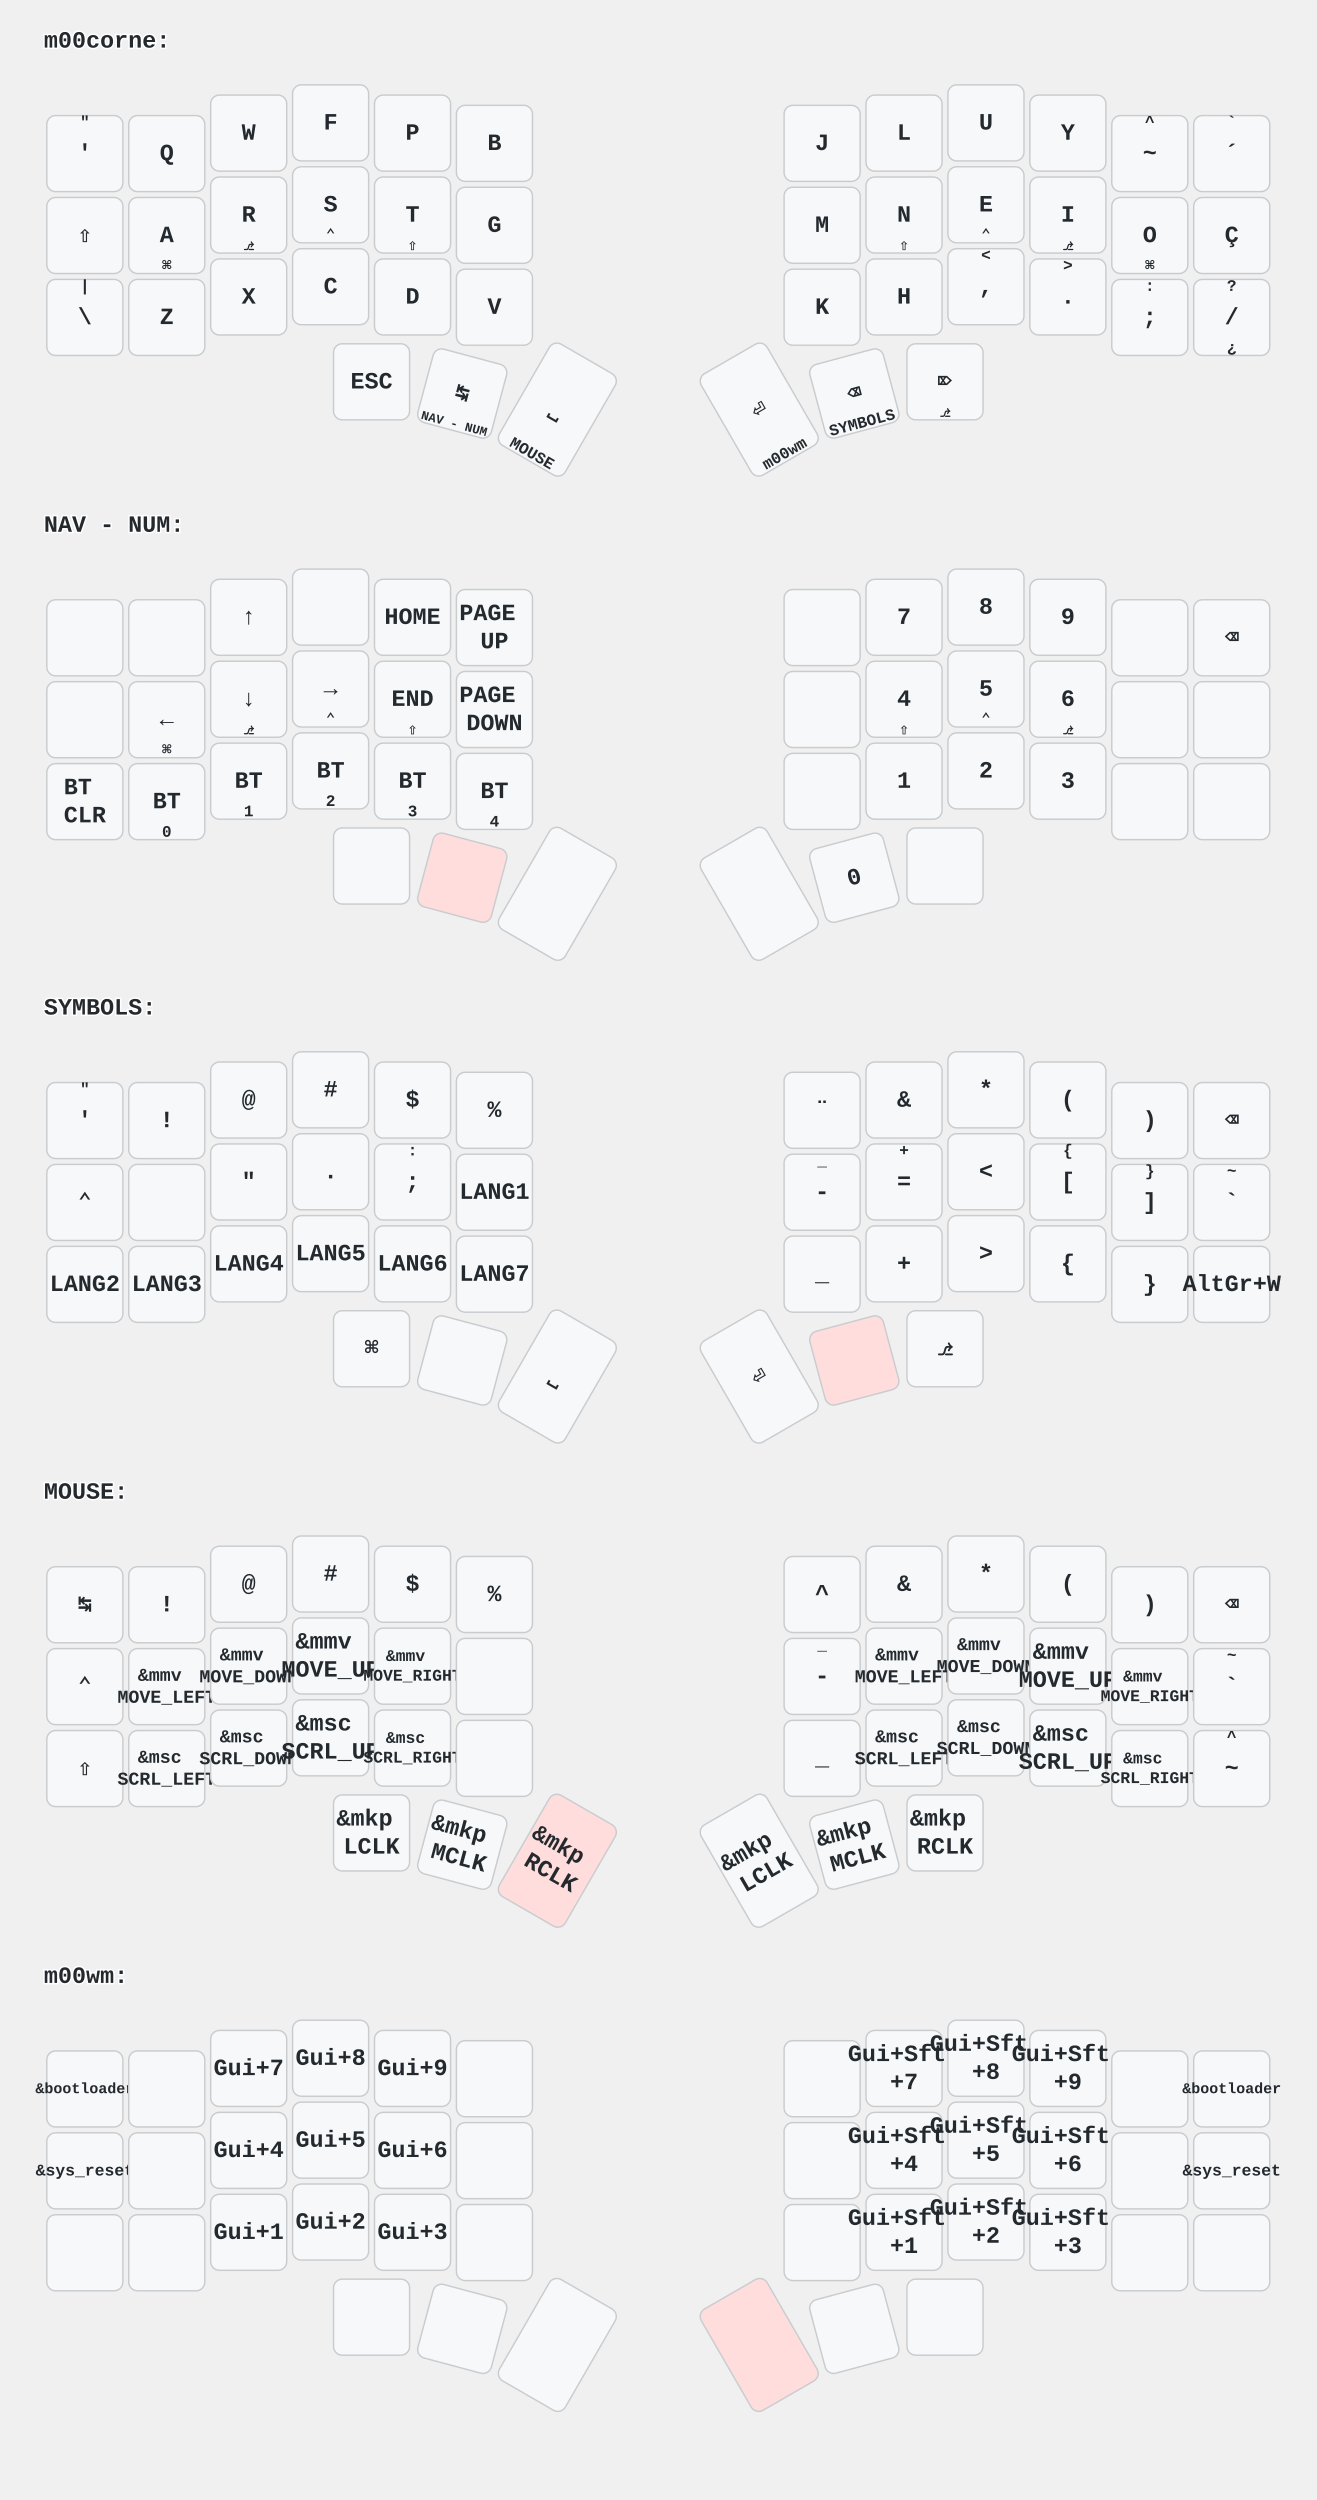
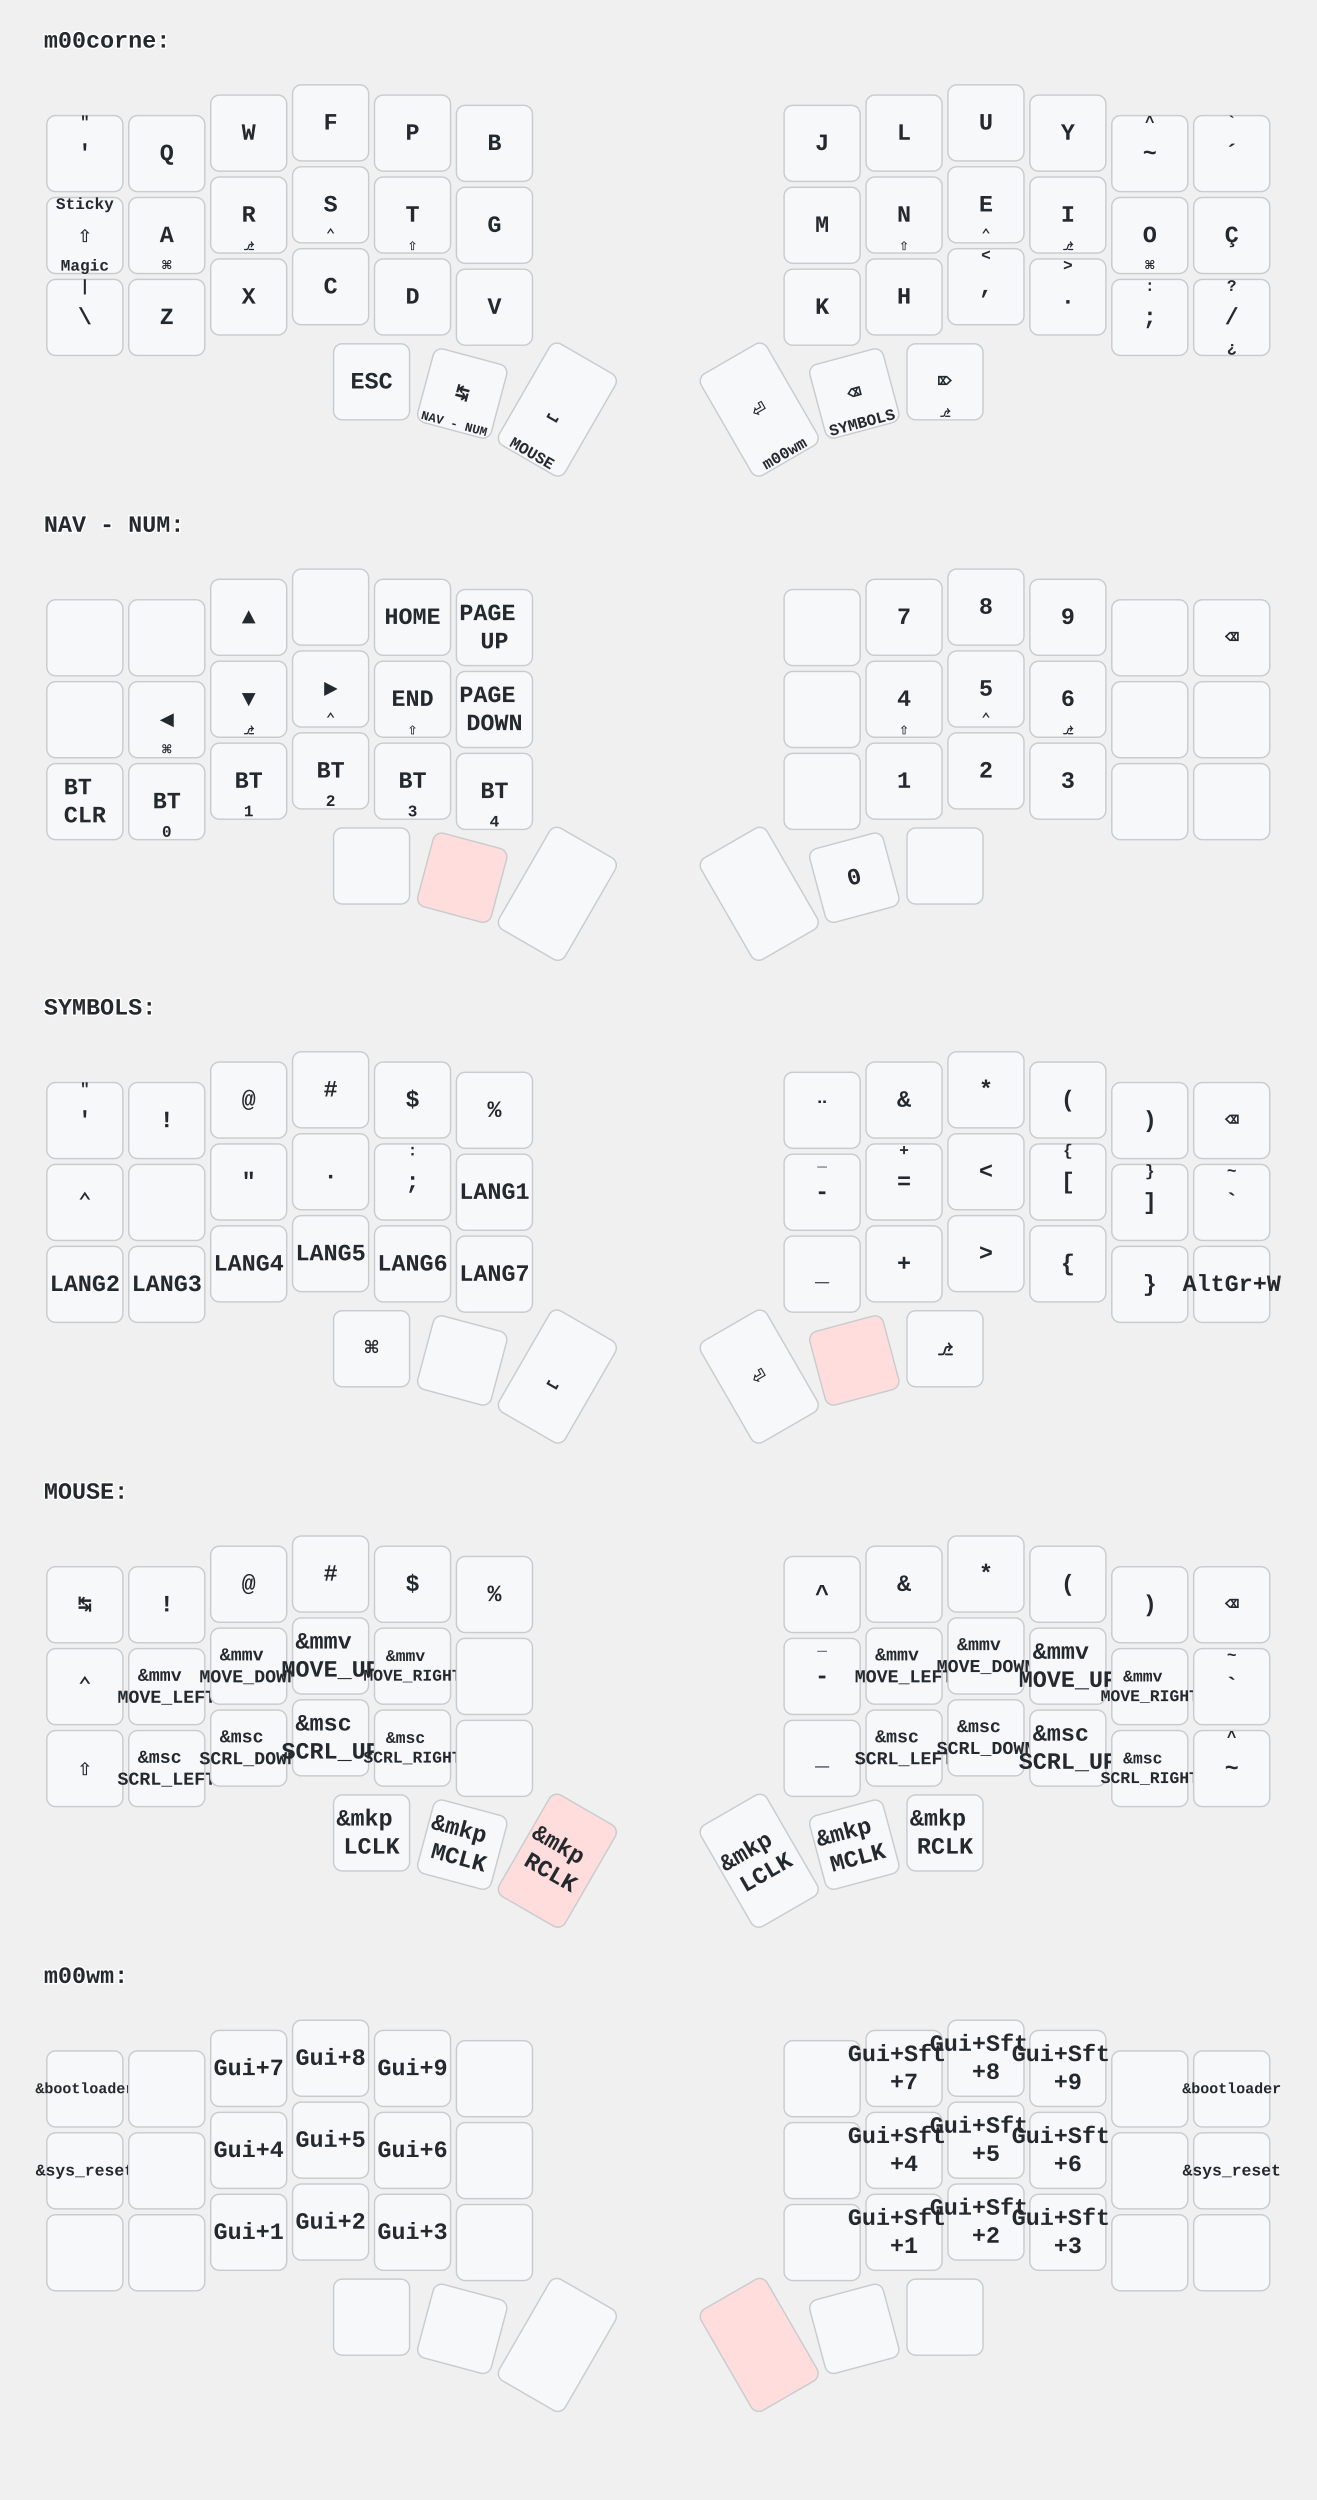
<svg xmlns="http://www.w3.org/2000/svg" width="900" height="1709" viewBox="0 0 900 1709" class="keymap">
  <style>/* font and background color specifications */
svg {
    font-family: SFMono-Regular,Consolas,Liberation Mono,Menlo,monospace;
    font-size: 16px;
    font-kerning: normal;
    font-weight: bold;
    text-rendering: optimizeLegibility;
    fill: #24292e;
}

/* default key styling */
rect {
    fill: #f6f8fa;
    stroke: #c9cccf;
    stroke-width: 1;
}

/* color accent for combo boxes */
rect.combo {
    fill: #cdf;
}

/* color accent for held keys */
rect.held, rect.combo.held {
    fill: #fdd;
}

/* color accent for ghost (optional) keys */
rect.ghost, rect.combo.ghost {
    fill: #ddd;
}

text {
    text-anchor: middle;
    dominant-baseline: middle;
}

/* styling for layer labels */
text.label {
    font-weight: bold;
    text-anchor: start;
    stroke: white;
    stroke-width: 2;
    paint-order: stroke;
}

/* styling for combo tap, and key hold/shifted label text */
text.combo, text.hold, text.shifted {
    font-size: 11px;
}

text.hold {
    text-anchor: middle;
    dominant-baseline: auto;
}

text.shifted {
    text-anchor: middle;
    dominant-baseline: hanging;
}

/* styling for hold/shifted label text in combo box */
text.combo.hold, text.combo.shifted {
    font-size: 8px;
}

/* styling for combo dendrons */
path {
    stroke-width: 1;
    stroke: gray;
    fill: none;
}

@media (prefers-color-scheme: dark) {
svg.keymap { fill: #d1d6db; }
rect.key { fill: #3f4750; }
rect.key, rect.combo { stroke: #60666c; }
rect.combo, rect.combo-separate { fill: #1f3d7a; }
rect.held, rect.combo.held { fill: #854747; }
text.label, text.footer { stroke: black; }
text.trans { fill: #7e8184; }
path.combo { stroke: #7f7f7f; }

}</style>
  <g transform="translate(30, 0)" class="layer-m00corne">
    <text x="0" y="28" class="label" id="m00corne">m00corne:</text>
    <g transform="translate(0, 56)">
      <g transform="translate(28, 49)" class="key keypos-0">
        <rect rx="6" ry="6" x="-26" y="-26" width="52" height="52" class="key" />
        <text x="0" y="0" class="key tap">'</text>
        <text x="0" y="-24" class="key shifted">"</text>
      </g>
      <g transform="translate(84, 49)" class="key keypos-1">
        <rect rx="6" ry="6" x="-26" y="-26" width="52" height="52" class="key" />
        <text x="0" y="0" class="key tap">Q</text>
      </g>
      <g transform="translate(140, 35)" class="key keypos-2">
        <rect rx="6" ry="6" x="-26" y="-26" width="52" height="52" class="key" />
        <text x="0" y="0" class="key tap">W</text>
      </g>
      <g transform="translate(196, 28)" class="key keypos-3">
        <rect rx="6" ry="6" x="-26" y="-26" width="52" height="52" class="key" />
        <text x="0" y="0" class="key tap">F</text>
      </g>
      <g transform="translate(252, 35)" class="key keypos-4">
        <rect rx="6" ry="6" x="-26" y="-26" width="52" height="52" class="key" />
        <text x="0" y="0" class="key tap">P</text>
      </g>
      <g transform="translate(308, 42)" class="key keypos-5">
        <rect rx="6" ry="6" x="-26" y="-26" width="52" height="52" class="key" />
        <text x="0" y="0" class="key tap">B</text>
      </g>
      <g transform="translate(532, 42)" class="key keypos-6">
        <rect rx="6" ry="6" x="-26" y="-26" width="52" height="52" class="key" />
        <text x="0" y="0" class="key tap">J</text>
      </g>
      <g transform="translate(588, 35)" class="key keypos-7">
        <rect rx="6" ry="6" x="-26" y="-26" width="52" height="52" class="key" />
        <text x="0" y="0" class="key tap">L</text>
      </g>
      <g transform="translate(644, 28)" class="key keypos-8">
        <rect rx="6" ry="6" x="-26" y="-26" width="52" height="52" class="key" />
        <text x="0" y="0" class="key tap">U</text>
      </g>
      <g transform="translate(700, 35)" class="key keypos-9">
        <rect rx="6" ry="6" x="-26" y="-26" width="52" height="52" class="key" />
        <text x="0" y="0" class="key tap">Y</text>
      </g>
      <g transform="translate(756, 49)" class="key keypos-10">
        <rect rx="6" ry="6" x="-26" y="-26" width="52" height="52" class="key" />
        <text x="0" y="0" class="key tap">~</text>
        <text x="0" y="-24" class="key shifted">^</text>
      </g>
      <g transform="translate(812, 49)" class="key keypos-11">
        <rect rx="6" ry="6" x="-26" y="-26" width="52" height="52" class="key" />
        <text x="0" y="0" class="key tap">´</text>
        <text x="0" y="-24" class="key shifted">`</text>
      </g>
      <g transform="translate(28, 105)" class="key keypos-12">
        <rect rx="6" ry="6" x="-26" y="-26" width="52" height="52" class="key" />
        <text x="0" y="0" class="key tap">⇧</text>
+         <text x="0" y="24" class="key hold">Magic</text>
+         <text x="0" y="-24" class="key shifted">Sticky</text>
      </g>
      <g transform="translate(84, 105)" class="key keypos-13">
        <rect rx="6" ry="6" x="-26" y="-26" width="52" height="52" class="key" />
        <text x="0" y="0" class="key tap">A</text>
        <text x="0" y="24" class="key hold">⌘</text>
      </g>
      <g transform="translate(140, 91)" class="key keypos-14">
        <rect rx="6" ry="6" x="-26" y="-26" width="52" height="52" class="key" />
        <text x="0" y="0" class="key tap">R</text>
        <text x="0" y="24" class="key hold">⎇</text>
      </g>
      <g transform="translate(196, 84)" class="key keypos-15">
        <rect rx="6" ry="6" x="-26" y="-26" width="52" height="52" class="key" />
        <text x="0" y="0" class="key tap">S</text>
        <text x="0" y="24" class="key hold">⌃</text>
      </g>
      <g transform="translate(252, 91)" class="key keypos-16">
        <rect rx="6" ry="6" x="-26" y="-26" width="52" height="52" class="key" />
        <text x="0" y="0" class="key tap">T</text>
        <text x="0" y="24" class="key hold">⇧</text>
      </g>
      <g transform="translate(308, 98)" class="key keypos-17">
        <rect rx="6" ry="6" x="-26" y="-26" width="52" height="52" class="key" />
        <text x="0" y="0" class="key tap">G</text>
      </g>
      <g transform="translate(532, 98)" class="key keypos-18">
        <rect rx="6" ry="6" x="-26" y="-26" width="52" height="52" class="key" />
        <text x="0" y="0" class="key tap">M</text>
      </g>
      <g transform="translate(588, 91)" class="key keypos-19">
        <rect rx="6" ry="6" x="-26" y="-26" width="52" height="52" class="key" />
        <text x="0" y="0" class="key tap">N</text>
        <text x="0" y="24" class="key hold">⇧</text>
      </g>
      <g transform="translate(644, 84)" class="key keypos-20">
        <rect rx="6" ry="6" x="-26" y="-26" width="52" height="52" class="key" />
        <text x="0" y="0" class="key tap">E</text>
        <text x="0" y="24" class="key hold">⌃</text>
      </g>
      <g transform="translate(700, 91)" class="key keypos-21">
        <rect rx="6" ry="6" x="-26" y="-26" width="52" height="52" class="key" />
        <text x="0" y="0" class="key tap">I</text>
        <text x="0" y="24" class="key hold">⎇</text>
      </g>
      <g transform="translate(756, 105)" class="key keypos-22">
        <rect rx="6" ry="6" x="-26" y="-26" width="52" height="52" class="key" />
        <text x="0" y="0" class="key tap">O</text>
        <text x="0" y="24" class="key hold">⌘</text>
      </g>
      <g transform="translate(812, 105)" class="key keypos-23">
        <rect rx="6" ry="6" x="-26" y="-26" width="52" height="52" class="key" />
        <text x="0" y="0" class="key tap">Ç</text>
      </g>
      <g transform="translate(28, 161)" class="key keypos-24">
        <rect rx="6" ry="6" x="-26" y="-26" width="52" height="52" class="key" />
        <text x="0" y="0" class="key tap">\</text>
        <text x="0" y="-24" class="key shifted">|</text>
      </g>
      <g transform="translate(84, 161)" class="key keypos-25">
        <rect rx="6" ry="6" x="-26" y="-26" width="52" height="52" class="key" />
        <text x="0" y="0" class="key tap">Z</text>
      </g>
      <g transform="translate(140, 147)" class="key keypos-26">
        <rect rx="6" ry="6" x="-26" y="-26" width="52" height="52" class="key" />
        <text x="0" y="0" class="key tap">X</text>
      </g>
      <g transform="translate(196, 140)" class="key keypos-27">
        <rect rx="6" ry="6" x="-26" y="-26" width="52" height="52" class="key" />
        <text x="0" y="0" class="key tap">C</text>
      </g>
      <g transform="translate(252, 147)" class="key keypos-28">
        <rect rx="6" ry="6" x="-26" y="-26" width="52" height="52" class="key" />
        <text x="0" y="0" class="key tap">D</text>
      </g>
      <g transform="translate(308, 154)" class="key keypos-29">
        <rect rx="6" ry="6" x="-26" y="-26" width="52" height="52" class="key" />
        <text x="0" y="0" class="key tap">V</text>
      </g>
      <g transform="translate(532, 154)" class="key keypos-30">
        <rect rx="6" ry="6" x="-26" y="-26" width="52" height="52" class="key" />
        <text x="0" y="0" class="key tap">K</text>
      </g>
      <g transform="translate(588, 147)" class="key keypos-31">
        <rect rx="6" ry="6" x="-26" y="-26" width="52" height="52" class="key" />
        <text x="0" y="0" class="key tap">H</text>
      </g>
      <g transform="translate(644, 140)" class="key keypos-32">
        <rect rx="6" ry="6" x="-26" y="-26" width="52" height="52" class="key" />
        <text x="0" y="0" class="key tap">,</text>
        <text x="0" y="-24" class="key shifted">&lt;</text>
      </g>
      <g transform="translate(700, 147)" class="key keypos-33">
        <rect rx="6" ry="6" x="-26" y="-26" width="52" height="52" class="key" />
        <text x="0" y="0" class="key tap">.</text>
        <text x="0" y="-24" class="key shifted">&gt;</text>
      </g>
      <g transform="translate(756, 161)" class="key keypos-34">
        <rect rx="6" ry="6" x="-26" y="-26" width="52" height="52" class="key" />
        <text x="0" y="0" class="key tap">;</text>
        <text x="0" y="-24" class="key shifted">:</text>
      </g>
      <g transform="translate(812, 161)" class="key keypos-35">
        <rect rx="6" ry="6" x="-26" y="-26" width="52" height="52" class="key" />
        <text x="0" y="0" class="key tap">/</text>
        <text x="0" y="24" class="key hold">¿</text>
        <text x="0" y="-24" class="key shifted">?</text>
      </g>
      <g transform="translate(224, 205)" class="key keypos-36">
        <rect rx="6" ry="6" x="-26" y="-26" width="52" height="52" class="key" />
        <text x="0" y="0" class="key tap">ESC</text>
      </g>
      <g transform="translate(286, 213) rotate(15.0)" class="key keypos-37">
        <rect rx="6" ry="6" x="-26" y="-26" width="52" height="52" class="key" />
        <text x="0" y="0" class="key tap">↹</text>
        <a href="#NAV---NUM">
          <text x="0" y="24" class="key hold layer-activator">
            <tspan style="font-size: 78%">NAV - NUM</tspan>
          </text>
        </a>
      </g>
      <g transform="translate(351, 224) rotate(30.0)" class="key keypos-38">
        <rect rx="6" ry="6" x="-26" y="-40" width="52" height="80" class="key" />
        <text x="0" y="0" class="key tap">⎵</text>
        <a href="#MOUSE">
          <text x="0" y="38" class="key hold layer-activator">MOUSE</text>
        </a>
      </g>
      <g transform="translate(489, 224) rotate(-30.0)" class="key keypos-39">
        <rect rx="6" ry="6" x="-26" y="-40" width="52" height="80" class="key" />
        <text x="0" y="0" class="key tap">⏎</text>
        <a href="#m00wm">
          <text x="0" y="38" class="key hold layer-activator">m00wm</text>
        </a>
      </g>
      <g transform="translate(554, 213) rotate(-15.0)" class="key keypos-40">
        <rect rx="6" ry="6" x="-26" y="-26" width="52" height="52" class="key" />
        <text x="0" y="0" class="key tap">⌫</text>
        <a href="#SYMBOLS">
          <text x="0" y="24" class="key hold layer-activator">SYMBOLS</text>
        </a>
      </g>
      <g transform="translate(616, 205)" class="key keypos-41">
        <rect rx="6" ry="6" x="-26" y="-26" width="52" height="52" class="key" />
        <text x="0" y="0" class="key tap">⌦</text>
        <text x="0" y="24" class="key hold">⎇</text>
      </g>
    </g>
  </g>
  <g transform="translate(30, 331)" class="layer-NAV - NUM">
    <text x="0" y="28" class="label" id="NAV---NUM">NAV - NUM:</text>
    <g transform="translate(0, 56)">
      <g transform="translate(28, 49)" class="key keypos-0">
        <rect rx="6" ry="6" x="-26" y="-26" width="52" height="52" class="key" />
      </g>
      <g transform="translate(84, 49)" class="key keypos-1">
        <rect rx="6" ry="6" x="-26" y="-26" width="52" height="52" class="key" />
      </g>
      <g transform="translate(140, 35)" class="key keypos-2">
        <rect rx="6" ry="6" x="-26" y="-26" width="52" height="52" class="key" />
-         <text x="0" y="0" class="key tap">↑</text>
+         <text x="0" y="0" class="key tap">▲</text>
      </g>
      <g transform="translate(196, 28)" class="key keypos-3">
        <rect rx="6" ry="6" x="-26" y="-26" width="52" height="52" class="key" />
      </g>
      <g transform="translate(252, 35)" class="key keypos-4">
        <rect rx="6" ry="6" x="-26" y="-26" width="52" height="52" class="key" />
        <text x="0" y="0" class="key tap">HOME</text>
      </g>
      <g transform="translate(308, 42)" class="key keypos-5">
        <rect rx="6" ry="6" x="-26" y="-26" width="52" height="52" class="key" />
        <text x="0" y="0" class="key tap">
          <tspan x="0" dy="-0.6em">PAGE</tspan>
          <tspan x="0" dy="1.2em">UP</tspan>
        </text>
      </g>
      <g transform="translate(532, 42)" class="key keypos-6">
        <rect rx="6" ry="6" x="-26" y="-26" width="52" height="52" class="key" />
      </g>
      <g transform="translate(588, 35)" class="key keypos-7">
        <rect rx="6" ry="6" x="-26" y="-26" width="52" height="52" class="key" />
        <text x="0" y="0" class="key tap">7</text>
      </g>
      <g transform="translate(644, 28)" class="key keypos-8">
        <rect rx="6" ry="6" x="-26" y="-26" width="52" height="52" class="key" />
        <text x="0" y="0" class="key tap">8</text>
      </g>
      <g transform="translate(700, 35)" class="key keypos-9">
        <rect rx="6" ry="6" x="-26" y="-26" width="52" height="52" class="key" />
        <text x="0" y="0" class="key tap">9</text>
      </g>
      <g transform="translate(756, 49)" class="key keypos-10">
        <rect rx="6" ry="6" x="-26" y="-26" width="52" height="52" class="key" />
      </g>
      <g transform="translate(812, 49)" class="key keypos-11">
        <rect rx="6" ry="6" x="-26" y="-26" width="52" height="52" class="key" />
        <text x="0" y="0" class="key tap">⌫</text>
      </g>
      <g transform="translate(28, 105)" class="key keypos-12">
        <rect rx="6" ry="6" x="-26" y="-26" width="52" height="52" class="key" />
      </g>
      <g transform="translate(84, 105)" class="key keypos-13">
        <rect rx="6" ry="6" x="-26" y="-26" width="52" height="52" class="key" />
-         <text x="0" y="0" class="key tap">←</text>
+         <text x="0" y="0" class="key tap">◀</text>
        <text x="0" y="24" class="key hold">⌘</text>
      </g>
      <g transform="translate(140, 91)" class="key keypos-14">
        <rect rx="6" ry="6" x="-26" y="-26" width="52" height="52" class="key" />
-         <text x="0" y="0" class="key tap">↓</text>
+         <text x="0" y="0" class="key tap">▼</text>
        <text x="0" y="24" class="key hold">⎇</text>
      </g>
      <g transform="translate(196, 84)" class="key keypos-15">
        <rect rx="6" ry="6" x="-26" y="-26" width="52" height="52" class="key" />
-         <text x="0" y="0" class="key tap">→</text>
+         <text x="0" y="0" class="key tap">►</text>
        <text x="0" y="24" class="key hold">⌃</text>
      </g>
      <g transform="translate(252, 91)" class="key keypos-16">
        <rect rx="6" ry="6" x="-26" y="-26" width="52" height="52" class="key" />
        <text x="0" y="0" class="key tap">END</text>
        <text x="0" y="24" class="key hold">⇧</text>
      </g>
      <g transform="translate(308, 98)" class="key keypos-17">
        <rect rx="6" ry="6" x="-26" y="-26" width="52" height="52" class="key" />
        <text x="0" y="0" class="key tap">
          <tspan x="0" dy="-0.6em">PAGE</tspan>
          <tspan x="0" dy="1.2em">DOWN</tspan>
        </text>
      </g>
      <g transform="translate(532, 98)" class="key keypos-18">
        <rect rx="6" ry="6" x="-26" y="-26" width="52" height="52" class="key" />
      </g>
      <g transform="translate(588, 91)" class="key keypos-19">
        <rect rx="6" ry="6" x="-26" y="-26" width="52" height="52" class="key" />
        <text x="0" y="0" class="key tap">4</text>
        <text x="0" y="24" class="key hold">⇧</text>
      </g>
      <g transform="translate(644, 84)" class="key keypos-20">
        <rect rx="6" ry="6" x="-26" y="-26" width="52" height="52" class="key" />
        <text x="0" y="0" class="key tap">5</text>
        <text x="0" y="24" class="key hold">⌃</text>
      </g>
      <g transform="translate(700, 91)" class="key keypos-21">
        <rect rx="6" ry="6" x="-26" y="-26" width="52" height="52" class="key" />
        <text x="0" y="0" class="key tap">6</text>
        <text x="0" y="24" class="key hold">⎇</text>
      </g>
      <g transform="translate(756, 105)" class="key keypos-22">
        <rect rx="6" ry="6" x="-26" y="-26" width="52" height="52" class="key" />
      </g>
      <g transform="translate(812, 105)" class="key keypos-23">
        <rect rx="6" ry="6" x="-26" y="-26" width="52" height="52" class="key" />
      </g>
      <g transform="translate(28, 161)" class="key keypos-24">
        <rect rx="6" ry="6" x="-26" y="-26" width="52" height="52" class="key" />
        <text x="0" y="0" class="key tap">
          <tspan x="0" dy="-0.6em">BT</tspan>
          <tspan x="0" dy="1.2em">CLR</tspan>
        </text>
      </g>
      <g transform="translate(84, 161)" class="key keypos-25">
        <rect rx="6" ry="6" x="-26" y="-26" width="52" height="52" class="key" />
        <text x="0" y="0" class="key tap">BT</text>
        <text x="0" y="24" class="key hold">0</text>
      </g>
      <g transform="translate(140, 147)" class="key keypos-26">
        <rect rx="6" ry="6" x="-26" y="-26" width="52" height="52" class="key" />
        <text x="0" y="0" class="key tap">BT</text>
        <text x="0" y="24" class="key hold">1</text>
      </g>
      <g transform="translate(196, 140)" class="key keypos-27">
        <rect rx="6" ry="6" x="-26" y="-26" width="52" height="52" class="key" />
        <text x="0" y="0" class="key tap">BT</text>
        <text x="0" y="24" class="key hold">2</text>
      </g>
      <g transform="translate(252, 147)" class="key keypos-28">
        <rect rx="6" ry="6" x="-26" y="-26" width="52" height="52" class="key" />
        <text x="0" y="0" class="key tap">BT</text>
        <text x="0" y="24" class="key hold">3</text>
      </g>
      <g transform="translate(308, 154)" class="key keypos-29">
        <rect rx="6" ry="6" x="-26" y="-26" width="52" height="52" class="key" />
        <text x="0" y="0" class="key tap">BT</text>
        <text x="0" y="24" class="key hold">4</text>
      </g>
      <g transform="translate(532, 154)" class="key keypos-30">
        <rect rx="6" ry="6" x="-26" y="-26" width="52" height="52" class="key" />
      </g>
      <g transform="translate(588, 147)" class="key keypos-31">
        <rect rx="6" ry="6" x="-26" y="-26" width="52" height="52" class="key" />
        <text x="0" y="0" class="key tap">1</text>
      </g>
      <g transform="translate(644, 140)" class="key keypos-32">
        <rect rx="6" ry="6" x="-26" y="-26" width="52" height="52" class="key" />
        <text x="0" y="0" class="key tap">2</text>
      </g>
      <g transform="translate(700, 147)" class="key keypos-33">
        <rect rx="6" ry="6" x="-26" y="-26" width="52" height="52" class="key" />
        <text x="0" y="0" class="key tap">3</text>
      </g>
      <g transform="translate(756, 161)" class="key keypos-34">
        <rect rx="6" ry="6" x="-26" y="-26" width="52" height="52" class="key" />
      </g>
      <g transform="translate(812, 161)" class="key keypos-35">
        <rect rx="6" ry="6" x="-26" y="-26" width="52" height="52" class="key" />
      </g>
      <g transform="translate(224, 205)" class="key keypos-36">
        <rect rx="6" ry="6" x="-26" y="-26" width="52" height="52" class="key" />
      </g>
      <g transform="translate(286, 213) rotate(15.0)" class="key held keypos-37">
        <rect rx="6" ry="6" x="-26" y="-26" width="52" height="52" class="key held" />
      </g>
      <g transform="translate(351, 224) rotate(30.0)" class="key keypos-38">
        <rect rx="6" ry="6" x="-26" y="-40" width="52" height="80" class="key" />
      </g>
      <g transform="translate(489, 224) rotate(-30.0)" class="key keypos-39">
        <rect rx="6" ry="6" x="-26" y="-40" width="52" height="80" class="key" />
      </g>
      <g transform="translate(554, 213) rotate(-15.0)" class="key keypos-40">
        <rect rx="6" ry="6" x="-26" y="-26" width="52" height="52" class="key" />
        <text x="0" y="0" class="key tap">0</text>
      </g>
      <g transform="translate(616, 205)" class="key keypos-41">
        <rect rx="6" ry="6" x="-26" y="-26" width="52" height="52" class="key" />
      </g>
    </g>
  </g>
  <g transform="translate(30, 661)" class="layer-SYMBOLS">
    <text x="0" y="28" class="label" id="SYMBOLS">SYMBOLS:</text>
    <g transform="translate(0, 56)">
      <g transform="translate(28, 49)" class="key keypos-0">
        <rect rx="6" ry="6" x="-26" y="-26" width="52" height="52" class="key" />
        <text x="0" y="0" class="key tap">'</text>
        <text x="0" y="-24" class="key shifted">"</text>
      </g>
      <g transform="translate(84, 49)" class="key keypos-1">
        <rect rx="6" ry="6" x="-26" y="-26" width="52" height="52" class="key" />
        <text x="0" y="0" class="key tap">!</text>
      </g>
      <g transform="translate(140, 35)" class="key keypos-2">
        <rect rx="6" ry="6" x="-26" y="-26" width="52" height="52" class="key" />
        <text x="0" y="0" class="key tap">@</text>
      </g>
      <g transform="translate(196, 28)" class="key keypos-3">
        <rect rx="6" ry="6" x="-26" y="-26" width="52" height="52" class="key" />
        <text x="0" y="0" class="key tap">#</text>
      </g>
      <g transform="translate(252, 35)" class="key keypos-4">
        <rect rx="6" ry="6" x="-26" y="-26" width="52" height="52" class="key" />
        <text x="0" y="0" class="key tap">$</text>
      </g>
      <g transform="translate(308, 42)" class="key keypos-5">
        <rect rx="6" ry="6" x="-26" y="-26" width="52" height="52" class="key" />
        <text x="0" y="0" class="key tap">%</text>
      </g>
      <g transform="translate(532, 42)" class="key keypos-6">
        <rect rx="6" ry="6" x="-26" y="-26" width="52" height="52" class="key" />
        <text x="0" y="0" class="key tap">¨</text>
      </g>
      <g transform="translate(588, 35)" class="key keypos-7">
        <rect rx="6" ry="6" x="-26" y="-26" width="52" height="52" class="key" />
        <text x="0" y="0" class="key tap">&amp;</text>
      </g>
      <g transform="translate(644, 28)" class="key keypos-8">
        <rect rx="6" ry="6" x="-26" y="-26" width="52" height="52" class="key" />
        <text x="0" y="0" class="key tap">*</text>
      </g>
      <g transform="translate(700, 35)" class="key keypos-9">
        <rect rx="6" ry="6" x="-26" y="-26" width="52" height="52" class="key" />
        <text x="0" y="0" class="key tap">(</text>
      </g>
      <g transform="translate(756, 49)" class="key keypos-10">
        <rect rx="6" ry="6" x="-26" y="-26" width="52" height="52" class="key" />
        <text x="0" y="0" class="key tap">)</text>
      </g>
      <g transform="translate(812, 49)" class="key keypos-11">
        <rect rx="6" ry="6" x="-26" y="-26" width="52" height="52" class="key" />
        <text x="0" y="0" class="key tap">⌫</text>
      </g>
      <g transform="translate(28, 105)" class="key keypos-12">
        <rect rx="6" ry="6" x="-26" y="-26" width="52" height="52" class="key" />
        <text x="0" y="0" class="key tap">⌃</text>
      </g>
      <g transform="translate(84, 105)" class="key keypos-13">
        <rect rx="6" ry="6" x="-26" y="-26" width="52" height="52" class="key" />
      </g>
      <g transform="translate(140, 91)" class="key keypos-14">
        <rect rx="6" ry="6" x="-26" y="-26" width="52" height="52" class="key" />
        <text x="0" y="0" class="key tap">"</text>
      </g>
      <g transform="translate(196, 84)" class="key keypos-15">
        <rect rx="6" ry="6" x="-26" y="-26" width="52" height="52" class="key" />
        <text x="0" y="0" class="key tap">.</text>
      </g>
      <g transform="translate(252, 91)" class="key keypos-16">
        <rect rx="6" ry="6" x="-26" y="-26" width="52" height="52" class="key" />
        <text x="0" y="0" class="key tap">;</text>
        <text x="0" y="-24" class="key shifted">:</text>
      </g>
      <g transform="translate(308, 98)" class="key keypos-17">
        <rect rx="6" ry="6" x="-26" y="-26" width="52" height="52" class="key" />
        <text x="0" y="0" class="key tap">LANG1</text>
      </g>
      <g transform="translate(532, 98)" class="key keypos-18">
        <rect rx="6" ry="6" x="-26" y="-26" width="52" height="52" class="key" />
        <text x="0" y="0" class="key tap">-</text>
        <text x="0" y="-24" class="key shifted">_</text>
      </g>
      <g transform="translate(588, 91)" class="key keypos-19">
        <rect rx="6" ry="6" x="-26" y="-26" width="52" height="52" class="key" />
        <text x="0" y="0" class="key tap">=</text>
        <text x="0" y="-24" class="key shifted">+</text>
      </g>
      <g transform="translate(644, 84)" class="key keypos-20">
        <rect rx="6" ry="6" x="-26" y="-26" width="52" height="52" class="key" />
        <text x="0" y="0" class="key tap">&lt;</text>
      </g>
      <g transform="translate(700, 91)" class="key keypos-21">
        <rect rx="6" ry="6" x="-26" y="-26" width="52" height="52" class="key" />
        <text x="0" y="0" class="key tap">[</text>
        <text x="0" y="-24" class="key shifted">{</text>
      </g>
      <g transform="translate(756, 105)" class="key keypos-22">
        <rect rx="6" ry="6" x="-26" y="-26" width="52" height="52" class="key" />
        <text x="0" y="0" class="key tap">]</text>
        <text x="0" y="-24" class="key shifted">}</text>
      </g>
      <g transform="translate(812, 105)" class="key keypos-23">
        <rect rx="6" ry="6" x="-26" y="-26" width="52" height="52" class="key" />
        <text x="0" y="0" class="key tap">`</text>
        <text x="0" y="-24" class="key shifted">~</text>
      </g>
      <g transform="translate(28, 161)" class="key keypos-24">
        <rect rx="6" ry="6" x="-26" y="-26" width="52" height="52" class="key" />
        <text x="0" y="0" class="key tap">LANG2</text>
      </g>
      <g transform="translate(84, 161)" class="key keypos-25">
        <rect rx="6" ry="6" x="-26" y="-26" width="52" height="52" class="key" />
        <text x="0" y="0" class="key tap">LANG3</text>
      </g>
      <g transform="translate(140, 147)" class="key keypos-26">
        <rect rx="6" ry="6" x="-26" y="-26" width="52" height="52" class="key" />
        <text x="0" y="0" class="key tap">LANG4</text>
      </g>
      <g transform="translate(196, 140)" class="key keypos-27">
        <rect rx="6" ry="6" x="-26" y="-26" width="52" height="52" class="key" />
        <text x="0" y="0" class="key tap">LANG5</text>
      </g>
      <g transform="translate(252, 147)" class="key keypos-28">
        <rect rx="6" ry="6" x="-26" y="-26" width="52" height="52" class="key" />
        <text x="0" y="0" class="key tap">LANG6</text>
      </g>
      <g transform="translate(308, 154)" class="key keypos-29">
        <rect rx="6" ry="6" x="-26" y="-26" width="52" height="52" class="key" />
        <text x="0" y="0" class="key tap">LANG7</text>
      </g>
      <g transform="translate(532, 154)" class="key keypos-30">
        <rect rx="6" ry="6" x="-26" y="-26" width="52" height="52" class="key" />
        <text x="0" y="0" class="key tap">_</text>
      </g>
      <g transform="translate(588, 147)" class="key keypos-31">
        <rect rx="6" ry="6" x="-26" y="-26" width="52" height="52" class="key" />
        <text x="0" y="0" class="key tap">+</text>
      </g>
      <g transform="translate(644, 140)" class="key keypos-32">
        <rect rx="6" ry="6" x="-26" y="-26" width="52" height="52" class="key" />
        <text x="0" y="0" class="key tap">&gt;</text>
      </g>
      <g transform="translate(700, 147)" class="key keypos-33">
        <rect rx="6" ry="6" x="-26" y="-26" width="52" height="52" class="key" />
        <text x="0" y="0" class="key tap">{</text>
      </g>
      <g transform="translate(756, 161)" class="key keypos-34">
        <rect rx="6" ry="6" x="-26" y="-26" width="52" height="52" class="key" />
        <text x="0" y="0" class="key tap">}</text>
      </g>
      <g transform="translate(812, 161)" class="key keypos-35">
        <rect rx="6" ry="6" x="-26" y="-26" width="52" height="52" class="key" />
        <text x="0" y="0" class="key tap">AltGr+W</text>
      </g>
      <g transform="translate(224, 205)" class="key keypos-36">
        <rect rx="6" ry="6" x="-26" y="-26" width="52" height="52" class="key" />
        <text x="0" y="0" class="key tap">⌘</text>
      </g>
      <g transform="translate(286, 213) rotate(15.0)" class="key keypos-37">
        <rect rx="6" ry="6" x="-26" y="-26" width="52" height="52" class="key" />
      </g>
      <g transform="translate(351, 224) rotate(30.0)" class="key keypos-38">
        <rect rx="6" ry="6" x="-26" y="-40" width="52" height="80" class="key" />
        <text x="0" y="0" class="key tap">⎵</text>
      </g>
      <g transform="translate(489, 224) rotate(-30.0)" class="key keypos-39">
        <rect rx="6" ry="6" x="-26" y="-40" width="52" height="80" class="key" />
        <text x="0" y="0" class="key tap">⏎</text>
      </g>
      <g transform="translate(554, 213) rotate(-15.0)" class="key held keypos-40">
        <rect rx="6" ry="6" x="-26" y="-26" width="52" height="52" class="key held" />
      </g>
      <g transform="translate(616, 205)" class="key keypos-41">
        <rect rx="6" ry="6" x="-26" y="-26" width="52" height="52" class="key" />
        <text x="0" y="0" class="key tap">⎇</text>
      </g>
    </g>
  </g>
  <g transform="translate(30, 992)" class="layer-MOUSE">
    <text x="0" y="28" class="label" id="MOUSE">MOUSE:</text>
    <g transform="translate(0, 56)">
      <g transform="translate(28, 49)" class="key keypos-0">
        <rect rx="6" ry="6" x="-26" y="-26" width="52" height="52" class="key" />
        <text x="0" y="0" class="key tap">↹</text>
      </g>
      <g transform="translate(84, 49)" class="key keypos-1">
        <rect rx="6" ry="6" x="-26" y="-26" width="52" height="52" class="key" />
        <text x="0" y="0" class="key tap">!</text>
      </g>
      <g transform="translate(140, 35)" class="key keypos-2">
        <rect rx="6" ry="6" x="-26" y="-26" width="52" height="52" class="key" />
        <text x="0" y="0" class="key tap">@</text>
      </g>
      <g transform="translate(196, 28)" class="key keypos-3">
        <rect rx="6" ry="6" x="-26" y="-26" width="52" height="52" class="key" />
        <text x="0" y="0" class="key tap">#</text>
      </g>
      <g transform="translate(252, 35)" class="key keypos-4">
        <rect rx="6" ry="6" x="-26" y="-26" width="52" height="52" class="key" />
        <text x="0" y="0" class="key tap">$</text>
      </g>
      <g transform="translate(308, 42)" class="key keypos-5">
        <rect rx="6" ry="6" x="-26" y="-26" width="52" height="52" class="key" />
        <text x="0" y="0" class="key tap">%</text>
      </g>
      <g transform="translate(532, 42)" class="key keypos-6">
        <rect rx="6" ry="6" x="-26" y="-26" width="52" height="52" class="key" />
        <text x="0" y="0" class="key tap">^</text>
      </g>
      <g transform="translate(588, 35)" class="key keypos-7">
        <rect rx="6" ry="6" x="-26" y="-26" width="52" height="52" class="key" />
        <text x="0" y="0" class="key tap">&amp;</text>
      </g>
      <g transform="translate(644, 28)" class="key keypos-8">
        <rect rx="6" ry="6" x="-26" y="-26" width="52" height="52" class="key" />
        <text x="0" y="0" class="key tap">*</text>
      </g>
      <g transform="translate(700, 35)" class="key keypos-9">
        <rect rx="6" ry="6" x="-26" y="-26" width="52" height="52" class="key" />
        <text x="0" y="0" class="key tap">(</text>
      </g>
      <g transform="translate(756, 49)" class="key keypos-10">
        <rect rx="6" ry="6" x="-26" y="-26" width="52" height="52" class="key" />
        <text x="0" y="0" class="key tap">)</text>
      </g>
      <g transform="translate(812, 49)" class="key keypos-11">
        <rect rx="6" ry="6" x="-26" y="-26" width="52" height="52" class="key" />
        <text x="0" y="0" class="key tap">⌫</text>
      </g>
      <g transform="translate(28, 105)" class="key keypos-12">
        <rect rx="6" ry="6" x="-26" y="-26" width="52" height="52" class="key" />
        <text x="0" y="0" class="key tap">⌃</text>
      </g>
      <g transform="translate(84, 105)" class="key keypos-13">
        <rect rx="6" ry="6" x="-26" y="-26" width="52" height="52" class="key" />
        <text x="0" y="0" class="key tap">
          <tspan x="0" dy="-0.6em" style="font-size: 78%">&amp;mmv</tspan>
          <tspan x="0" dy="1.2em" style="font-size: 78%">MOVE_LEFT</tspan>
        </text>
      </g>
      <g transform="translate(140, 91)" class="key keypos-14">
        <rect rx="6" ry="6" x="-26" y="-26" width="52" height="52" class="key" />
        <text x="0" y="0" class="key tap">
          <tspan x="0" dy="-0.6em" style="font-size: 78%">&amp;mmv</tspan>
          <tspan x="0" dy="1.2em" style="font-size: 78%">MOVE_DOWN</tspan>
        </text>
      </g>
      <g transform="translate(196, 84)" class="key keypos-15">
        <rect rx="6" ry="6" x="-26" y="-26" width="52" height="52" class="key" />
        <text x="0" y="0" class="key tap">
          <tspan x="0" dy="-0.6em">&amp;mmv</tspan>
          <tspan x="0" dy="1.2em">MOVE_UP</tspan>
        </text>
      </g>
      <g transform="translate(252, 91)" class="key keypos-16">
        <rect rx="6" ry="6" x="-26" y="-26" width="52" height="52" class="key" />
        <text x="0" y="0" class="key tap">
          <tspan x="0" dy="-0.6em" style="font-size: 70%">&amp;mmv</tspan>
          <tspan x="0" dy="1.2em" style="font-size: 70%">MOVE_RIGHT</tspan>
        </text>
      </g>
      <g transform="translate(308, 98)" class="key keypos-17">
        <rect rx="6" ry="6" x="-26" y="-26" width="52" height="52" class="key" />
      </g>
      <g transform="translate(532, 98)" class="key keypos-18">
        <rect rx="6" ry="6" x="-26" y="-26" width="52" height="52" class="key" />
        <text x="0" y="0" class="key tap">-</text>
        <text x="0" y="-24" class="key shifted">_</text>
      </g>
      <g transform="translate(588, 91)" class="key keypos-19">
        <rect rx="6" ry="6" x="-26" y="-26" width="52" height="52" class="key" />
        <text x="0" y="0" class="key tap">
          <tspan x="0" dy="-0.6em" style="font-size: 78%">&amp;mmv</tspan>
          <tspan x="0" dy="1.2em" style="font-size: 78%">MOVE_LEFT</tspan>
        </text>
      </g>
      <g transform="translate(644, 84)" class="key keypos-20">
        <rect rx="6" ry="6" x="-26" y="-26" width="52" height="52" class="key" />
        <text x="0" y="0" class="key tap">
          <tspan x="0" dy="-0.6em" style="font-size: 78%">&amp;mmv</tspan>
          <tspan x="0" dy="1.2em" style="font-size: 78%">MOVE_DOWN</tspan>
        </text>
      </g>
      <g transform="translate(700, 91)" class="key keypos-21">
        <rect rx="6" ry="6" x="-26" y="-26" width="52" height="52" class="key" />
        <text x="0" y="0" class="key tap">
          <tspan x="0" dy="-0.6em">&amp;mmv</tspan>
          <tspan x="0" dy="1.2em">MOVE_UP</tspan>
        </text>
      </g>
      <g transform="translate(756, 105)" class="key keypos-22">
        <rect rx="6" ry="6" x="-26" y="-26" width="52" height="52" class="key" />
        <text x="0" y="0" class="key tap">
          <tspan x="0" dy="-0.6em" style="font-size: 70%">&amp;mmv</tspan>
          <tspan x="0" dy="1.2em" style="font-size: 70%">MOVE_RIGHT</tspan>
        </text>
      </g>
      <g transform="translate(812, 105)" class="key keypos-23">
        <rect rx="6" ry="6" x="-26" y="-26" width="52" height="52" class="key" />
        <text x="0" y="0" class="key tap">`</text>
        <text x="0" y="-24" class="key shifted">~</text>
      </g>
      <g transform="translate(28, 161)" class="key keypos-24">
        <rect rx="6" ry="6" x="-26" y="-26" width="52" height="52" class="key" />
        <text x="0" y="0" class="key tap">⇧</text>
      </g>
      <g transform="translate(84, 161)" class="key keypos-25">
        <rect rx="6" ry="6" x="-26" y="-26" width="52" height="52" class="key" />
        <text x="0" y="0" class="key tap">
          <tspan x="0" dy="-0.6em" style="font-size: 78%">&amp;msc</tspan>
          <tspan x="0" dy="1.2em" style="font-size: 78%">SCRL_LEFT</tspan>
        </text>
      </g>
      <g transform="translate(140, 147)" class="key keypos-26">
        <rect rx="6" ry="6" x="-26" y="-26" width="52" height="52" class="key" />
        <text x="0" y="0" class="key tap">
          <tspan x="0" dy="-0.6em" style="font-size: 78%">&amp;msc</tspan>
          <tspan x="0" dy="1.2em" style="font-size: 78%">SCRL_DOWN</tspan>
        </text>
      </g>
      <g transform="translate(196, 140)" class="key keypos-27">
        <rect rx="6" ry="6" x="-26" y="-26" width="52" height="52" class="key" />
        <text x="0" y="0" class="key tap">
          <tspan x="0" dy="-0.6em">&amp;msc</tspan>
          <tspan x="0" dy="1.2em">SCRL_UP</tspan>
        </text>
      </g>
      <g transform="translate(252, 147)" class="key keypos-28">
        <rect rx="6" ry="6" x="-26" y="-26" width="52" height="52" class="key" />
        <text x="0" y="0" class="key tap">
          <tspan x="0" dy="-0.6em" style="font-size: 70%">&amp;msc</tspan>
          <tspan x="0" dy="1.2em" style="font-size: 70%">SCRL_RIGHT</tspan>
        </text>
      </g>
      <g transform="translate(308, 154)" class="key keypos-29">
        <rect rx="6" ry="6" x="-26" y="-26" width="52" height="52" class="key" />
      </g>
      <g transform="translate(532, 154)" class="key keypos-30">
        <rect rx="6" ry="6" x="-26" y="-26" width="52" height="52" class="key" />
        <text x="0" y="0" class="key tap">_</text>
      </g>
      <g transform="translate(588, 147)" class="key keypos-31">
        <rect rx="6" ry="6" x="-26" y="-26" width="52" height="52" class="key" />
        <text x="0" y="0" class="key tap">
          <tspan x="0" dy="-0.6em" style="font-size: 78%">&amp;msc</tspan>
          <tspan x="0" dy="1.2em" style="font-size: 78%">SCRL_LEFT</tspan>
        </text>
      </g>
      <g transform="translate(644, 140)" class="key keypos-32">
        <rect rx="6" ry="6" x="-26" y="-26" width="52" height="52" class="key" />
        <text x="0" y="0" class="key tap">
          <tspan x="0" dy="-0.6em" style="font-size: 78%">&amp;msc</tspan>
          <tspan x="0" dy="1.2em" style="font-size: 78%">SCRL_DOWN</tspan>
        </text>
      </g>
      <g transform="translate(700, 147)" class="key keypos-33">
        <rect rx="6" ry="6" x="-26" y="-26" width="52" height="52" class="key" />
        <text x="0" y="0" class="key tap">
          <tspan x="0" dy="-0.6em">&amp;msc</tspan>
          <tspan x="0" dy="1.2em">SCRL_UP</tspan>
        </text>
      </g>
      <g transform="translate(756, 161)" class="key keypos-34">
        <rect rx="6" ry="6" x="-26" y="-26" width="52" height="52" class="key" />
        <text x="0" y="0" class="key tap">
          <tspan x="0" dy="-0.6em" style="font-size: 70%">&amp;msc</tspan>
          <tspan x="0" dy="1.2em" style="font-size: 70%">SCRL_RIGHT</tspan>
        </text>
      </g>
      <g transform="translate(812, 161)" class="key keypos-35">
        <rect rx="6" ry="6" x="-26" y="-26" width="52" height="52" class="key" />
        <text x="0" y="0" class="key tap">~</text>
        <text x="0" y="-24" class="key shifted">^</text>
      </g>
      <g transform="translate(224, 205)" class="key keypos-36">
        <rect rx="6" ry="6" x="-26" y="-26" width="52" height="52" class="key" />
        <text x="0" y="0" class="key tap">
          <tspan x="0" dy="-0.6em">&amp;mkp</tspan>
          <tspan x="0" dy="1.2em">LCLK</tspan>
        </text>
      </g>
      <g transform="translate(286, 213) rotate(15.0)" class="key keypos-37">
        <rect rx="6" ry="6" x="-26" y="-26" width="52" height="52" class="key" />
        <text x="0" y="0" class="key tap">
          <tspan x="0" dy="-0.6em">&amp;mkp</tspan>
          <tspan x="0" dy="1.2em">MCLK</tspan>
        </text>
      </g>
      <g transform="translate(351, 224) rotate(30.0)" class="key held keypos-38">
        <rect rx="6" ry="6" x="-26" y="-40" width="52" height="80" class="key held" />
        <text x="0" y="0" class="key held tap">
          <tspan x="0" dy="-0.6em">&amp;mkp</tspan>
          <tspan x="0" dy="1.2em">RCLK</tspan>
        </text>
      </g>
      <g transform="translate(489, 224) rotate(-30.0)" class="key keypos-39">
        <rect rx="6" ry="6" x="-26" y="-40" width="52" height="80" class="key" />
        <text x="0" y="0" class="key tap">
          <tspan x="0" dy="-0.6em">&amp;mkp</tspan>
          <tspan x="0" dy="1.2em">LCLK</tspan>
        </text>
      </g>
      <g transform="translate(554, 213) rotate(-15.0)" class="key keypos-40">
        <rect rx="6" ry="6" x="-26" y="-26" width="52" height="52" class="key" />
        <text x="0" y="0" class="key tap">
          <tspan x="0" dy="-0.6em">&amp;mkp</tspan>
          <tspan x="0" dy="1.2em">MCLK</tspan>
        </text>
      </g>
      <g transform="translate(616, 205)" class="key keypos-41">
        <rect rx="6" ry="6" x="-26" y="-26" width="52" height="52" class="key" />
        <text x="0" y="0" class="key tap">
          <tspan x="0" dy="-0.6em">&amp;mkp</tspan>
          <tspan x="0" dy="1.2em">RCLK</tspan>
        </text>
      </g>
    </g>
  </g>
  <g transform="translate(30, 1323)" class="layer-m00wm">
    <text x="0" y="28" class="label" id="m00wm">m00wm:</text>
    <g transform="translate(0, 56)">
      <g transform="translate(28, 49)" class="key keypos-0">
        <rect rx="6" ry="6" x="-26" y="-26" width="52" height="52" class="key" />
        <text x="0" y="0" class="key tap">
          <tspan style="font-size: 64%">&amp;bootloader</tspan>
        </text>
      </g>
      <g transform="translate(84, 49)" class="key keypos-1">
        <rect rx="6" ry="6" x="-26" y="-26" width="52" height="52" class="key" />
      </g>
      <g transform="translate(140, 35)" class="key keypos-2">
        <rect rx="6" ry="6" x="-26" y="-26" width="52" height="52" class="key" />
        <text x="0" y="0" class="key tap">Gui+7</text>
      </g>
      <g transform="translate(196, 28)" class="key keypos-3">
        <rect rx="6" ry="6" x="-26" y="-26" width="52" height="52" class="key" />
        <text x="0" y="0" class="key tap">Gui+8</text>
      </g>
      <g transform="translate(252, 35)" class="key keypos-4">
        <rect rx="6" ry="6" x="-26" y="-26" width="52" height="52" class="key" />
        <text x="0" y="0" class="key tap">Gui+9</text>
      </g>
      <g transform="translate(308, 42)" class="key keypos-5">
        <rect rx="6" ry="6" x="-26" y="-26" width="52" height="52" class="key" />
      </g>
      <g transform="translate(532, 42)" class="key keypos-6">
        <rect rx="6" ry="6" x="-26" y="-26" width="52" height="52" class="key" />
      </g>
      <g transform="translate(588, 35)" class="key keypos-7">
        <rect rx="6" ry="6" x="-26" y="-26" width="52" height="52" class="key" />
        <text x="0" y="0" class="key tap">
          <tspan x="0" dy="-0.6em">Gui+Sft</tspan>
          <tspan x="0" dy="1.2em">+7</tspan>
        </text>
      </g>
      <g transform="translate(644, 28)" class="key keypos-8">
        <rect rx="6" ry="6" x="-26" y="-26" width="52" height="52" class="key" />
        <text x="0" y="0" class="key tap">
          <tspan x="0" dy="-0.6em">Gui+Sft</tspan>
          <tspan x="0" dy="1.2em">+8</tspan>
        </text>
      </g>
      <g transform="translate(700, 35)" class="key keypos-9">
        <rect rx="6" ry="6" x="-26" y="-26" width="52" height="52" class="key" />
        <text x="0" y="0" class="key tap">
          <tspan x="0" dy="-0.6em">Gui+Sft</tspan>
          <tspan x="0" dy="1.2em">+9</tspan>
        </text>
      </g>
      <g transform="translate(756, 49)" class="key keypos-10">
        <rect rx="6" ry="6" x="-26" y="-26" width="52" height="52" class="key" />
      </g>
      <g transform="translate(812, 49)" class="key keypos-11">
        <rect rx="6" ry="6" x="-26" y="-26" width="52" height="52" class="key" />
        <text x="0" y="0" class="key tap">
          <tspan style="font-size: 64%">&amp;bootloader</tspan>
        </text>
      </g>
      <g transform="translate(28, 105)" class="key keypos-12">
        <rect rx="6" ry="6" x="-26" y="-26" width="52" height="52" class="key" />
        <text x="0" y="0" class="key tap">
          <tspan style="font-size: 70%">&amp;sys_reset</tspan>
        </text>
      </g>
      <g transform="translate(84, 105)" class="key keypos-13">
        <rect rx="6" ry="6" x="-26" y="-26" width="52" height="52" class="key" />
      </g>
      <g transform="translate(140, 91)" class="key keypos-14">
        <rect rx="6" ry="6" x="-26" y="-26" width="52" height="52" class="key" />
        <text x="0" y="0" class="key tap">Gui+4</text>
      </g>
      <g transform="translate(196, 84)" class="key keypos-15">
        <rect rx="6" ry="6" x="-26" y="-26" width="52" height="52" class="key" />
        <text x="0" y="0" class="key tap">Gui+5</text>
      </g>
      <g transform="translate(252, 91)" class="key keypos-16">
        <rect rx="6" ry="6" x="-26" y="-26" width="52" height="52" class="key" />
        <text x="0" y="0" class="key tap">Gui+6</text>
      </g>
      <g transform="translate(308, 98)" class="key keypos-17">
        <rect rx="6" ry="6" x="-26" y="-26" width="52" height="52" class="key" />
      </g>
      <g transform="translate(532, 98)" class="key keypos-18">
        <rect rx="6" ry="6" x="-26" y="-26" width="52" height="52" class="key" />
      </g>
      <g transform="translate(588, 91)" class="key keypos-19">
        <rect rx="6" ry="6" x="-26" y="-26" width="52" height="52" class="key" />
        <text x="0" y="0" class="key tap">
          <tspan x="0" dy="-0.6em">Gui+Sft</tspan>
          <tspan x="0" dy="1.2em">+4</tspan>
        </text>
      </g>
      <g transform="translate(644, 84)" class="key keypos-20">
        <rect rx="6" ry="6" x="-26" y="-26" width="52" height="52" class="key" />
        <text x="0" y="0" class="key tap">
          <tspan x="0" dy="-0.6em">Gui+Sft</tspan>
          <tspan x="0" dy="1.2em">+5</tspan>
        </text>
      </g>
      <g transform="translate(700, 91)" class="key keypos-21">
        <rect rx="6" ry="6" x="-26" y="-26" width="52" height="52" class="key" />
        <text x="0" y="0" class="key tap">
          <tspan x="0" dy="-0.6em">Gui+Sft</tspan>
          <tspan x="0" dy="1.2em">+6</tspan>
        </text>
      </g>
      <g transform="translate(756, 105)" class="key keypos-22">
        <rect rx="6" ry="6" x="-26" y="-26" width="52" height="52" class="key" />
      </g>
      <g transform="translate(812, 105)" class="key keypos-23">
        <rect rx="6" ry="6" x="-26" y="-26" width="52" height="52" class="key" />
        <text x="0" y="0" class="key tap">
          <tspan style="font-size: 70%">&amp;sys_reset</tspan>
        </text>
      </g>
      <g transform="translate(28, 161)" class="key keypos-24">
        <rect rx="6" ry="6" x="-26" y="-26" width="52" height="52" class="key" />
      </g>
      <g transform="translate(84, 161)" class="key keypos-25">
        <rect rx="6" ry="6" x="-26" y="-26" width="52" height="52" class="key" />
      </g>
      <g transform="translate(140, 147)" class="key keypos-26">
        <rect rx="6" ry="6" x="-26" y="-26" width="52" height="52" class="key" />
        <text x="0" y="0" class="key tap">Gui+1</text>
      </g>
      <g transform="translate(196, 140)" class="key keypos-27">
        <rect rx="6" ry="6" x="-26" y="-26" width="52" height="52" class="key" />
        <text x="0" y="0" class="key tap">Gui+2</text>
      </g>
      <g transform="translate(252, 147)" class="key keypos-28">
        <rect rx="6" ry="6" x="-26" y="-26" width="52" height="52" class="key" />
        <text x="0" y="0" class="key tap">Gui+3</text>
      </g>
      <g transform="translate(308, 154)" class="key keypos-29">
        <rect rx="6" ry="6" x="-26" y="-26" width="52" height="52" class="key" />
      </g>
      <g transform="translate(532, 154)" class="key keypos-30">
        <rect rx="6" ry="6" x="-26" y="-26" width="52" height="52" class="key" />
      </g>
      <g transform="translate(588, 147)" class="key keypos-31">
        <rect rx="6" ry="6" x="-26" y="-26" width="52" height="52" class="key" />
        <text x="0" y="0" class="key tap">
          <tspan x="0" dy="-0.6em">Gui+Sft</tspan>
          <tspan x="0" dy="1.2em">+1</tspan>
        </text>
      </g>
      <g transform="translate(644, 140)" class="key keypos-32">
        <rect rx="6" ry="6" x="-26" y="-26" width="52" height="52" class="key" />
        <text x="0" y="0" class="key tap">
          <tspan x="0" dy="-0.6em">Gui+Sft</tspan>
          <tspan x="0" dy="1.2em">+2</tspan>
        </text>
      </g>
      <g transform="translate(700, 147)" class="key keypos-33">
        <rect rx="6" ry="6" x="-26" y="-26" width="52" height="52" class="key" />
        <text x="0" y="0" class="key tap">
          <tspan x="0" dy="-0.6em">Gui+Sft</tspan>
          <tspan x="0" dy="1.2em">+3</tspan>
        </text>
      </g>
      <g transform="translate(756, 161)" class="key keypos-34">
        <rect rx="6" ry="6" x="-26" y="-26" width="52" height="52" class="key" />
      </g>
      <g transform="translate(812, 161)" class="key keypos-35">
        <rect rx="6" ry="6" x="-26" y="-26" width="52" height="52" class="key" />
      </g>
      <g transform="translate(224, 205)" class="key keypos-36">
        <rect rx="6" ry="6" x="-26" y="-26" width="52" height="52" class="key" />
      </g>
      <g transform="translate(286, 213) rotate(15.0)" class="key keypos-37">
        <rect rx="6" ry="6" x="-26" y="-26" width="52" height="52" class="key" />
      </g>
      <g transform="translate(351, 224) rotate(30.0)" class="key keypos-38">
        <rect rx="6" ry="6" x="-26" y="-40" width="52" height="80" class="key" />
      </g>
      <g transform="translate(489, 224) rotate(-30.0)" class="key held keypos-39">
        <rect rx="6" ry="6" x="-26" y="-40" width="52" height="80" class="key held" />
      </g>
      <g transform="translate(554, 213) rotate(-15.0)" class="key keypos-40">
        <rect rx="6" ry="6" x="-26" y="-26" width="52" height="52" class="key" />
      </g>
      <g transform="translate(616, 205)" class="key keypos-41">
        <rect rx="6" ry="6" x="-26" y="-26" width="52" height="52" class="key" />
      </g>
    </g>
  </g>
</svg>
